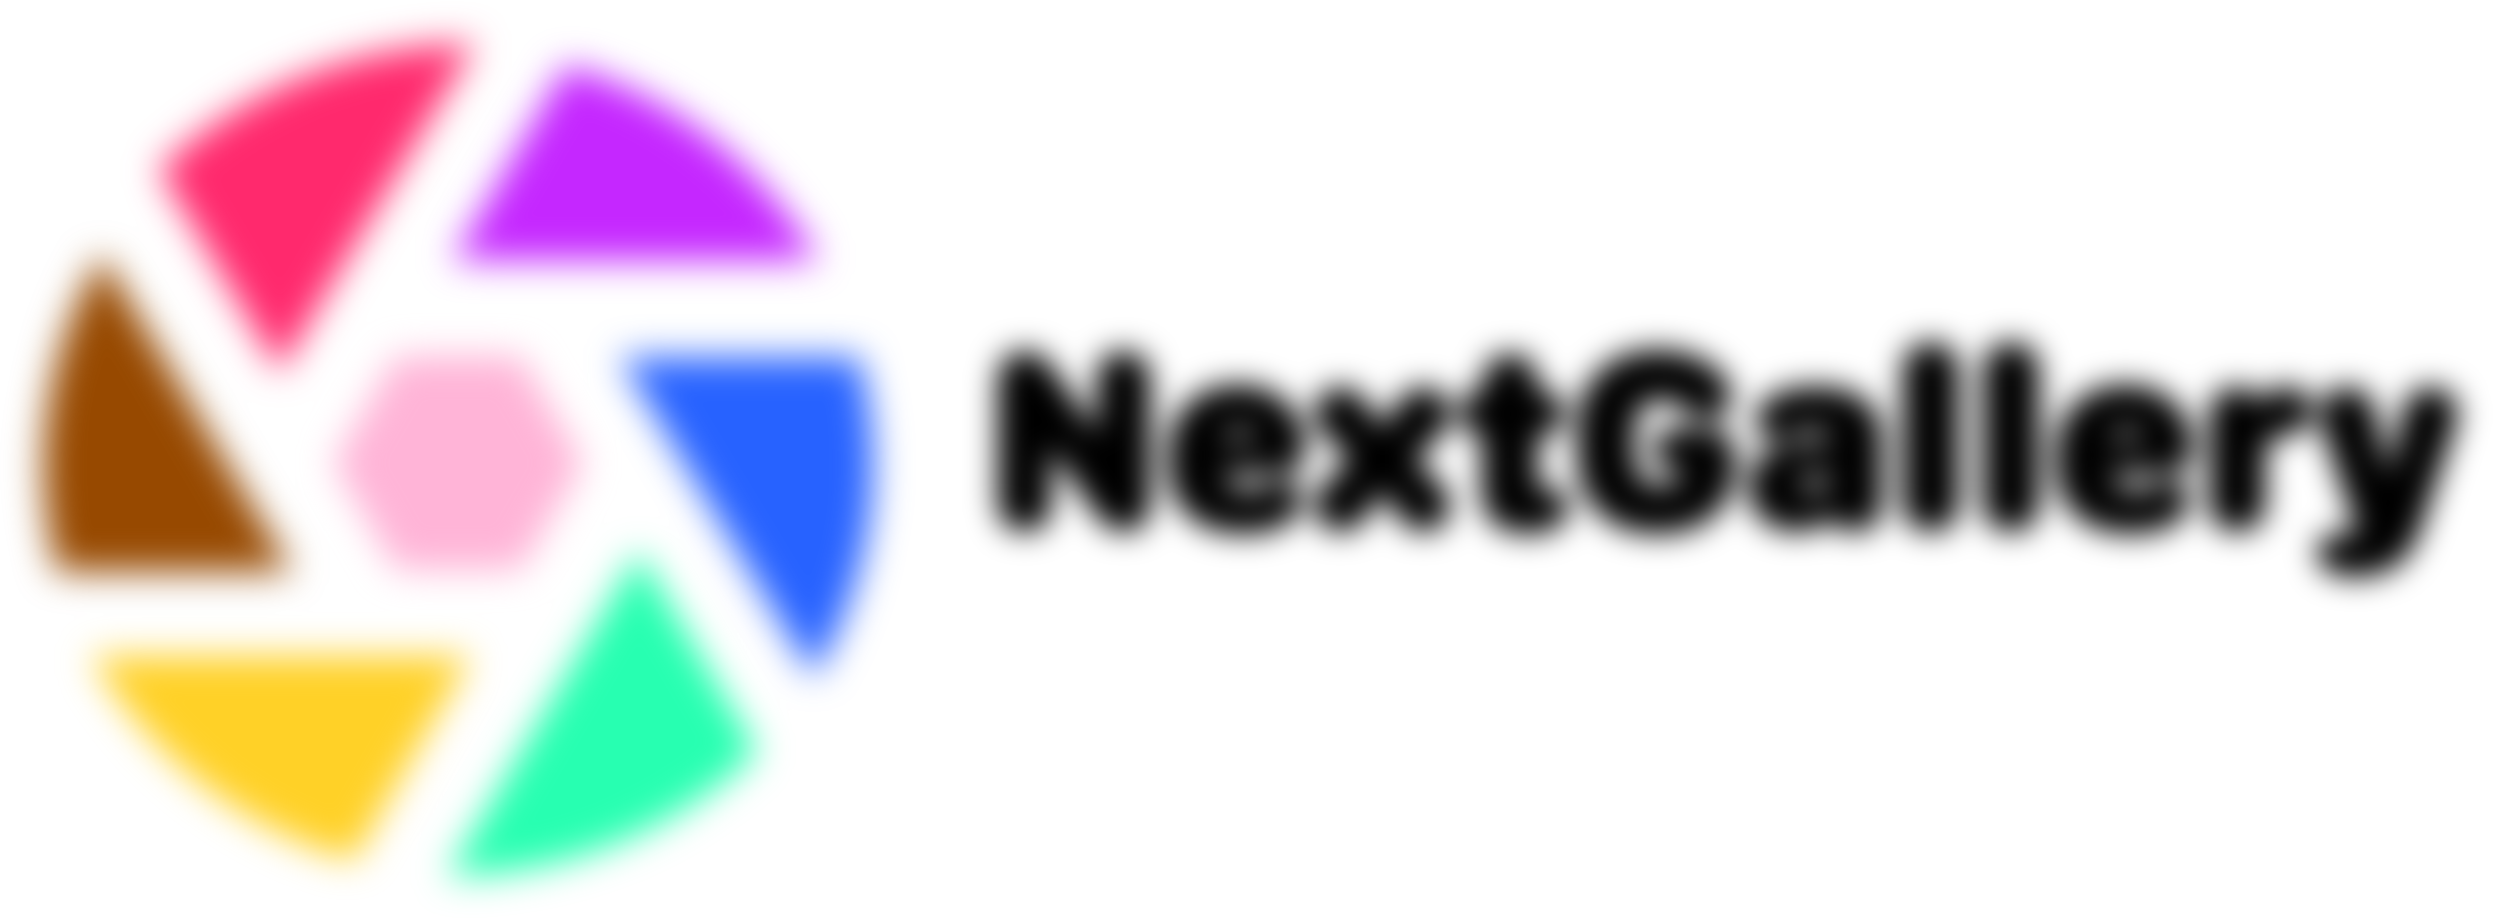
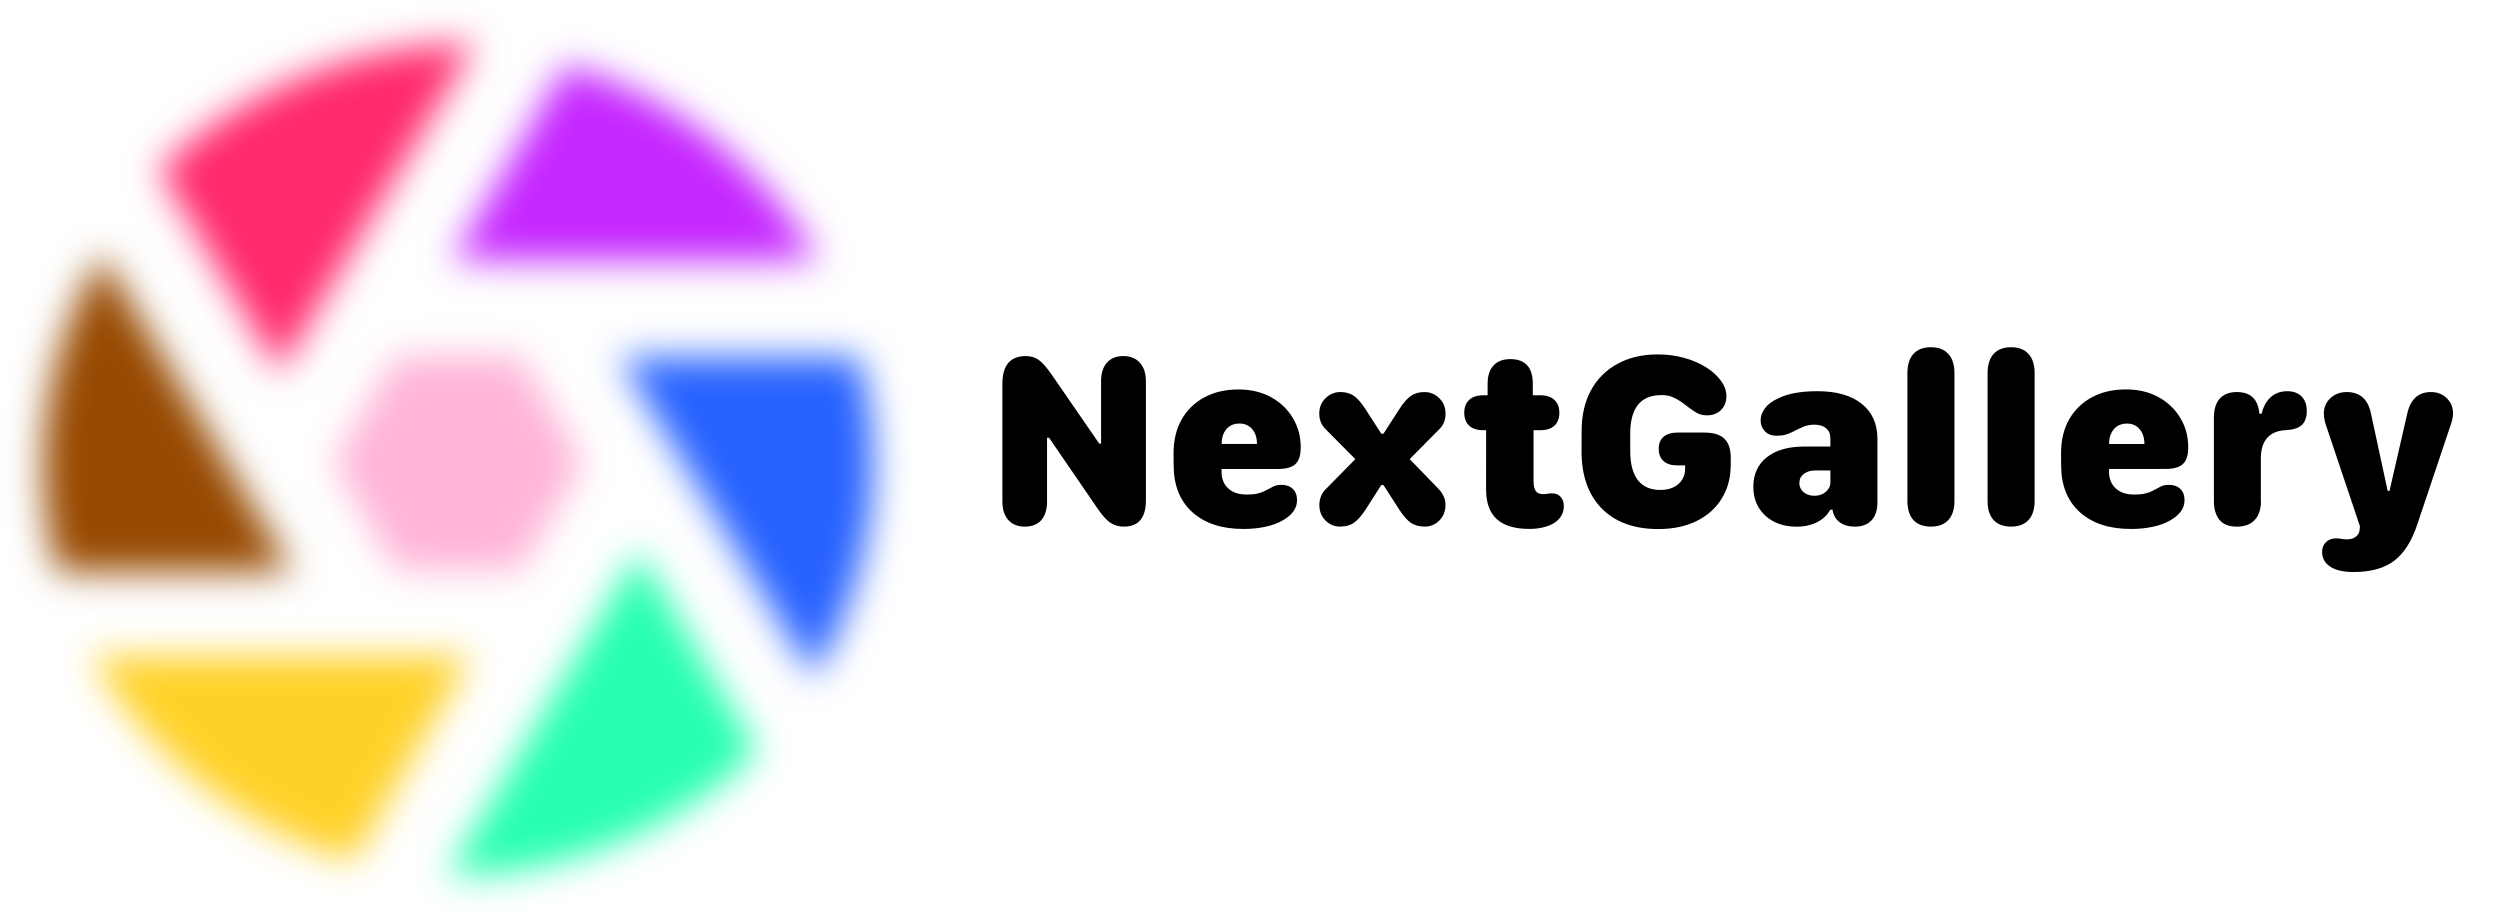
<svg xmlns="http://www.w3.org/2000/svg" viewBox="0 0 52.882 19.445" version="1.1" id="svg2" width="52.882" height="19.445">
  <defs id="defs2">
    <filter style="color-interpolation-filters:sRGB" id="filter250" x="-0.052" y="-0.052" width="1.105" height="1.105">
      <feGaussianBlur stdDeviation="0.354" id="feGaussianBlur250" />
    </filter>
    <filter style="color-interpolation-filters:sRGB" id="filter1" x="-0.028" y="-0.18" width="1.056" height="1.36">
      <feGaussianBlur stdDeviation="0.315" id="feGaussianBlur1" />
    </filter>
  </defs>
  <g id="layer1" style="display:inline" transform="translate(-2.747041,-2.777504)">
    <g id="g250" transform="matrix(1.081926,0,0,1.081926,-4.867654,-0.9545347)" style="mix-blend-mode:normal;filter:url(#filter250)">
      <path style="display:inline;fill:#ffd127;fill-opacity:1;stroke-width:1.076" d="m 13.949,20.282 2.293,-4.009 H 8.822 c 1.124,1.962 2.964,3.401 5.126,4.009 z" id="path2-3" />
      <path style="display:inline;fill:#974900;fill-opacity:1;stroke-width:1.052" d="M 8.159,14.626 H 12.751 L 9.035,8.435 C 8.281,9.689 7.886,11.113 7.888,12.563 c 0,0.712 0.094,1.403 0.27,2.063 z" id="path44" />
      <path style="display:inline;fill:#ff296d;fill-opacity:1;stroke-width:1.087" d="m 10.147,6.758 2.358,3.977 3.818,-6.435 c -2.311,-0.003 -4.53,0.88 -6.176,2.458 z" id="path45" />
      <path style="display:inline;fill:#c527ff;fill-opacity:1;stroke-width:1.03" d="m 18.098,4.726 -2.209,3.819 h 7.148 C 21.953,6.676 20.181,5.305 18.098,4.726 Z" id="path46" />
      <path style="display:inline;fill:#2762ff;fill-opacity:1;stroke-width:1.065" d="m 23.831,10.436 h -4.669 l 3.777,6.246 c 0.767,-1.265 1.17,-2.702 1.167,-4.164 0,-0.718 -0.096,-1.415 -0.275,-2.082 z" id="path47" />
      <path style="display:inline;fill:#27ffb1;fill-opacity:1;stroke-width:1.071" d="m 21.847,18.145 -2.317,-3.927 -3.751,6.354 c 2.27,0.003 4.45,-0.869 6.067,-2.427 z" id="path48" />
      <path style="display:inline;fill:#ffb4d7;fill-opacity:1;stroke-width:1.047" d="M 13.656,10.418 H 11.224 L 10.009,12.5 11.224,14.582 h 2.432 L 14.872,12.5 Z" id="path50" transform="translate(3.559886)" />
    </g>
  </g>
-   <path style="font-weight:943;font-size:5.333px;line-height:1.25;font-family:'.SF Compact Rounded';-inkscape-font-specification:'.SF Compact Rounded weight=943';text-align:center;letter-spacing:0.6px;text-anchor:middle;fill:black;fill-opacity:1;stroke:black;stroke-width:0.2;stroke-linecap:round;stroke-linejoin:round;stroke-miterlimit:1.5;filter:url(#filter1)" d="M 22.148,10.608 V 9.259 h 0.042 l 1.026,1.497 q 0.151,0.221 0.271,0.302 0.122,0.081 0.286,0.081 0.466,0 0.466,-0.555 V 8.064 q 0,-0.25 -0.128,-0.391 -0.125,-0.141 -0.352,-0.141 -0.221,0 -0.346,0.141 -0.122,0.138 -0.122,0.391 V 9.384 h -0.039 L 22.234,7.907 q -0.151,-0.214 -0.263,-0.294 -0.112,-0.081 -0.273,-0.081 -0.495,0 -0.495,0.589 v 2.487 q 0,0.247 0.125,0.391 0.128,0.141 0.352,0.141 0.224,0 0.346,-0.138 0.122,-0.141 0.122,-0.393 z m 2.678,-0.766 q 0,0.633 0.393,0.99 0.396,0.357 1.081,0.357 0.258,0 0.469,-0.047 0.214,-0.047 0.362,-0.133 0.146,-0.083 0.224,-0.187 0.081,-0.107 0.081,-0.24 0,-0.154 -0.089,-0.24 -0.089,-0.086 -0.24,-0.086 -0.112,0 -0.18,0.039 -0.065,0.036 -0.159,0.083 -0.034,0.018 -0.073,0.034 -0.039,0.013 -0.089,0.026 -0.047,0.013 -0.107,0.018 -0.057,0.005 -0.128,0.005 -0.25,0 -0.388,-0.128 -0.138,-0.128 -0.143,-0.328 V 9.92 h 1.195 q 0.258,0 0.367,-0.104 0.112,-0.104 0.112,-0.352 0,-0.349 -0.169,-0.625 -0.167,-0.279 -0.464,-0.44 -0.297,-0.161 -0.685,-0.161 -0.414,0 -0.724,0.169 -0.307,0.167 -0.479,0.469 -0.169,0.302 -0.169,0.714 z m 1.016,-0.451 v -0.005 q 0,-0.19 0.099,-0.307 0.099,-0.12 0.279,-0.12 0.167,0 0.266,0.117 0.102,0.117 0.102,0.31 v 0.005 z m 2.066,1.289 q 0,0.201 0.13,0.331 0.13,0.128 0.307,0.128 0.18,0 0.294,-0.081 0.117,-0.081 0.25,-0.284 l 0.328,-0.513 h 0.047 l 0.331,0.513 q 0.13,0.203 0.247,0.284 0.117,0.081 0.297,0.081 0.177,0 0.307,-0.128 0.13,-0.13 0.13,-0.331 0,-0.107 -0.044,-0.193 -0.042,-0.089 -0.133,-0.177 L 29.819,9.712 30.442,9.082 q 0.135,-0.128 0.135,-0.331 0,-0.201 -0.133,-0.328 -0.13,-0.13 -0.312,-0.13 -0.174,0 -0.289,0.081 -0.115,0.081 -0.247,0.286 l -0.331,0.513 h -0.047 l -0.331,-0.513 q -0.133,-0.206 -0.247,-0.286 -0.115,-0.081 -0.289,-0.081 -0.18,0 -0.312,0.13 -0.133,0.128 -0.133,0.328 0,0.198 0.138,0.331 l 0.625,0.63 -0.633,0.643 q -0.06,0.057 -0.094,0.146 -0.034,0.086 -0.034,0.18 z m 3.527,-0.323 q 0,0.419 0.227,0.625 0.227,0.206 0.688,0.206 0.177,0 0.318,-0.039 0.141,-0.036 0.237,-0.107 0.086,-0.065 0.13,-0.148 0.044,-0.086 0.044,-0.19 0,-0.122 -0.068,-0.195 -0.068,-0.073 -0.174,-0.073 -0.062,0 -0.104,0.008 -0.039,0.008 -0.091,0.008 -0.109,0 -0.156,-0.065 -0.047,-0.065 -0.047,-0.214 V 9.1 h 0.143 q 0.195,0 0.299,-0.096 0.104,-0.099 0.104,-0.273 0,-0.174 -0.104,-0.271 -0.104,-0.099 -0.299,-0.099 h -0.159 v -0.242 q 0,-0.523 -0.477,-0.523 -0.229,0 -0.354,0.135 -0.125,0.133 -0.125,0.388 v 0.242 h -0.091 q -0.195,0 -0.299,0.099 -0.104,0.096 -0.104,0.271 0,0.174 0.104,0.273 0.104,0.096 0.299,0.096 h 0.06 z m 2.019,-0.812 q 0,0.773 0.427,1.211 0.43,0.435 1.195,0.435 0.466,0 0.81,-0.169 0.346,-0.169 0.534,-0.477 0.19,-0.307 0.19,-0.719 V 9.686 q 0,-0.279 -0.135,-0.406 -0.133,-0.13 -0.424,-0.13 h -0.565 q -0.195,0 -0.297,0.089 -0.102,0.086 -0.102,0.255 0,0.169 0.102,0.26 0.102,0.091 0.297,0.091 h 0.159 v 0.073 q 0,0.13 -0.065,0.232 -0.065,0.102 -0.185,0.159 -0.117,0.055 -0.273,0.055 -0.315,0 -0.477,-0.208 -0.161,-0.211 -0.161,-0.612 v -0.372 q 0,-0.406 0.164,-0.609 0.164,-0.206 0.5,-0.206 0.156,0 0.271,0.06 0.117,0.057 0.216,0.138 0.102,0.078 0.206,0.148 0.057,0.039 0.122,0.062 0.065,0.021 0.143,0.021 0.182,0 0.297,-0.112 0.115,-0.115 0.115,-0.294 0,-0.169 -0.117,-0.328 -0.115,-0.159 -0.31,-0.281 -0.201,-0.128 -0.466,-0.201 -0.263,-0.073 -0.557,-0.073 -0.495,0 -0.857,0.201 -0.362,0.198 -0.56,0.562 -0.195,0.362 -0.195,0.857 z m 4.608,0.672 q 0,-0.122 0.094,-0.193 0.094,-0.073 0.247,-0.073 h 0.315 v 0.255 q 0,0.078 -0.047,0.143 -0.044,0.062 -0.122,0.102 -0.076,0.036 -0.172,0.036 -0.135,0 -0.227,-0.076 -0.089,-0.078 -0.089,-0.195 z m 0.654,0.565 q 0,0 0.023,0 0.023,0 0.026,0 v 0.016 q 0.031,0.164 0.154,0.253 0.125,0.089 0.312,0.089 0.232,0 0.357,-0.133 0.125,-0.135 0.125,-0.388 V 9.288 q 0,-0.482 -0.333,-0.747 -0.331,-0.266 -0.937,-0.266 -0.26,0 -0.461,0.036 -0.201,0.036 -0.344,0.104 -0.208,0.091 -0.302,0.219 -0.094,0.125 -0.094,0.255 0,0.141 0.091,0.234 0.091,0.094 0.247,0.094 0.112,0 0.19,-0.023 0.081,-0.023 0.151,-0.06 0.107,-0.055 0.214,-0.102 0.109,-0.049 0.242,-0.049 0.159,0 0.25,0.076 0.091,0.073 0.091,0.214 V 9.446 h -0.57 q -0.495,0.003 -0.779,0.229 -0.281,0.227 -0.281,0.622 0,0.378 0.255,0.612 0.255,0.232 0.664,0.232 0.164,0 0.302,-0.044 0.141,-0.044 0.245,-0.125 0.104,-0.081 0.161,-0.19 z m 2.129,0.357 q 0.24,0 0.367,-0.138 0.13,-0.141 0.13,-0.406 V 7.892 q 0,-0.266 -0.13,-0.406 -0.128,-0.141 -0.367,-0.141 -0.242,0 -0.37,0.141 -0.128,0.141 -0.128,0.406 v 2.703 q 0,0.266 0.128,0.406 0.128,0.138 0.37,0.138 z m 1.696,0 q 0.24,0 0.367,-0.138 0.13,-0.141 0.13,-0.406 V 7.892 q 0,-0.266 -0.13,-0.406 -0.128,-0.141 -0.367,-0.141 -0.242,0 -0.37,0.141 -0.128,0.141 -0.128,0.406 v 2.703 q 0,0.266 0.128,0.406 0.128,0.138 0.37,0.138 z m 1.058,-1.297 q 0,0.633 0.393,0.99 0.396,0.357 1.081,0.357 0.258,0 0.469,-0.047 0.214,-0.047 0.362,-0.133 0.146,-0.083 0.224,-0.187 0.081,-0.107 0.081,-0.24 0,-0.154 -0.089,-0.24 -0.089,-0.086 -0.24,-0.086 -0.112,0 -0.18,0.039 -0.065,0.036 -0.159,0.083 -0.034,0.018 -0.073,0.034 -0.039,0.013 -0.089,0.026 -0.047,0.013 -0.107,0.018 -0.057,0.005 -0.128,0.005 -0.25,0 -0.388,-0.128 -0.138,-0.128 -0.143,-0.328 v -0.086 h 1.195 q 0.258,0 0.367,-0.104 0.112,-0.104 0.112,-0.352 0,-0.349 -0.169,-0.625 -0.167,-0.279 -0.464,-0.44 -0.297,-0.161 -0.685,-0.161 -0.414,0 -0.724,0.169 -0.307,0.167 -0.479,0.469 -0.169,0.302 -0.169,0.714 z M 44.614,9.392 v -0.005 q 0,-0.19 0.099,-0.307 0.099,-0.12 0.279,-0.12 0.167,0 0.266,0.117 0.102,0.117 0.102,0.31 v 0.005 z m 3.209,1.203 v -0.901 q 0,-0.188 0.06,-0.318 0.06,-0.13 0.18,-0.201 0.12,-0.07 0.305,-0.078 0.107,-0.005 0.185,-0.031 0.081,-0.026 0.135,-0.073 0.052,-0.049 0.078,-0.122 0.029,-0.073 0.029,-0.172 0,-0.201 -0.109,-0.312 -0.112,-0.112 -0.305,-0.112 -0.138,0 -0.247,0.055 -0.107,0.055 -0.182,0.161 -0.076,0.107 -0.112,0.26 h -0.049 v -0.01 q -0.021,-0.224 -0.141,-0.336 -0.117,-0.112 -0.333,-0.112 -0.24,0 -0.365,0.141 -0.122,0.138 -0.122,0.404 V 10.595 q 0,0.26 0.12,0.404 0.12,0.141 0.365,0.141 0.247,0 0.378,-0.141 0.133,-0.143 0.133,-0.404 z m 1.296,1.078 q 0,0.159 0.109,0.263 0.169,0.164 0.555,0.164 0.547,0 0.859,-0.237 0.312,-0.237 0.487,-0.76 l 0.716,-2.133 q 0.044,-0.13 0.044,-0.221 0,-0.198 -0.133,-0.326 -0.13,-0.13 -0.336,-0.13 -0.398,0 -0.5,0.456 l -0.375,1.635 h -0.039 L 50.153,8.749 q -0.094,-0.456 -0.513,-0.456 -0.208,0 -0.346,0.13 -0.138,0.128 -0.138,0.326 0,0.047 0.008,0.099 0.008,0.052 0.029,0.122 l 0.727,2.164 q -0.003,0.034 -0.008,0.07 -0.003,0.039 -0.016,0.07 -0.029,0.062 -0.094,0.099 -0.065,0.036 -0.159,0.036 -0.078,-0.003 -0.125,-0.013 -0.044,-0.008 -0.107,-0.008 -0.13,0 -0.211,0.081 -0.081,0.081 -0.081,0.203 z" id="text67" aria-label="NextGallery" />
+   <path d="M 22.148,10.608 V 9.259 h 0.042 l 1.026,1.497 q 0.151,0.221 0.271,0.302 0.122,0.081 0.286,0.081 0.466,0 0.466,-0.555 V 8.064 q 0,-0.25 -0.128,-0.391 -0.125,-0.141 -0.352,-0.141 -0.221,0 -0.346,0.141 -0.122,0.138 -0.122,0.391 V 9.384 h -0.039 L 22.234,7.907 q -0.151,-0.214 -0.263,-0.294 -0.112,-0.081 -0.273,-0.081 -0.495,0 -0.495,0.589 v 2.487 q 0,0.247 0.125,0.391 0.128,0.141 0.352,0.141 0.224,0 0.346,-0.138 0.122,-0.141 0.122,-0.393 z m 2.678,-0.766 q 0,0.633 0.393,0.99 0.396,0.357 1.081,0.357 0.258,0 0.469,-0.047 0.214,-0.047 0.362,-0.133 0.146,-0.083 0.224,-0.187 0.081,-0.107 0.081,-0.24 0,-0.154 -0.089,-0.24 -0.089,-0.086 -0.24,-0.086 -0.112,0 -0.18,0.039 -0.065,0.036 -0.159,0.083 -0.034,0.018 -0.073,0.034 -0.039,0.013 -0.089,0.026 -0.047,0.013 -0.107,0.018 -0.057,0.005 -0.128,0.005 -0.25,0 -0.388,-0.128 -0.138,-0.128 -0.143,-0.328 V 9.92 h 1.195 q 0.258,0 0.367,-0.104 0.112,-0.104 0.112,-0.352 0,-0.349 -0.169,-0.625 -0.167,-0.279 -0.464,-0.44 -0.297,-0.161 -0.685,-0.161 -0.414,0 -0.724,0.169 -0.307,0.167 -0.479,0.469 -0.169,0.302 -0.169,0.714 z m 1.016,-0.451 v -0.005 q 0,-0.19 0.099,-0.307 0.099,-0.12 0.279,-0.12 0.167,0 0.266,0.117 0.102,0.117 0.102,0.31 v 0.005 z m 2.066,1.289 q 0,0.201 0.13,0.331 0.13,0.128 0.307,0.128 0.18,0 0.294,-0.081 0.117,-0.081 0.25,-0.284 l 0.328,-0.513 h 0.047 l 0.331,0.513 q 0.13,0.203 0.247,0.284 0.117,0.081 0.297,0.081 0.177,0 0.307,-0.128 0.13,-0.13 0.13,-0.331 0,-0.107 -0.044,-0.193 -0.042,-0.089 -0.133,-0.177 L 29.819,9.712 30.442,9.082 q 0.135,-0.128 0.135,-0.331 0,-0.201 -0.133,-0.328 -0.13,-0.13 -0.312,-0.13 -0.174,0 -0.289,0.081 -0.115,0.081 -0.247,0.286 l -0.331,0.513 h -0.047 l -0.331,-0.513 q -0.133,-0.206 -0.247,-0.286 -0.115,-0.081 -0.289,-0.081 -0.18,0 -0.312,0.13 -0.133,0.128 -0.133,0.328 0,0.198 0.138,0.331 l 0.625,0.63 -0.633,0.643 q -0.06,0.057 -0.094,0.146 -0.034,0.086 -0.034,0.18 z m 3.527,-0.323 q 0,0.419 0.227,0.625 0.227,0.206 0.688,0.206 0.177,0 0.318,-0.039 0.141,-0.036 0.237,-0.107 0.086,-0.065 0.13,-0.148 0.044,-0.086 0.044,-0.19 0,-0.122 -0.068,-0.195 -0.068,-0.073 -0.174,-0.073 -0.062,0 -0.104,0.008 -0.039,0.008 -0.091,0.008 -0.109,0 -0.156,-0.065 -0.047,-0.065 -0.047,-0.214 V 9.1 h 0.143 q 0.195,0 0.299,-0.096 0.104,-0.099 0.104,-0.273 0,-0.174 -0.104,-0.271 -0.104,-0.099 -0.299,-0.099 h -0.159 v -0.242 q 0,-0.523 -0.477,-0.523 -0.229,0 -0.354,0.135 -0.125,0.133 -0.125,0.388 v 0.242 h -0.091 q -0.195,0 -0.299,0.099 -0.104,0.096 -0.104,0.271 0,0.174 0.104,0.273 0.104,0.096 0.299,0.096 h 0.06 z m 2.019,-0.812 q 0,0.773 0.427,1.211 0.43,0.435 1.195,0.435 0.466,0 0.81,-0.169 0.346,-0.169 0.534,-0.477 0.19,-0.307 0.19,-0.719 V 9.686 q 0,-0.279 -0.135,-0.406 -0.133,-0.13 -0.424,-0.13 h -0.565 q -0.195,0 -0.297,0.089 -0.102,0.086 -0.102,0.255 0,0.169 0.102,0.26 0.102,0.091 0.297,0.091 h 0.159 v 0.073 q 0,0.13 -0.065,0.232 -0.065,0.102 -0.185,0.159 -0.117,0.055 -0.273,0.055 -0.315,0 -0.477,-0.208 -0.161,-0.211 -0.161,-0.612 v -0.372 q 0,-0.406 0.164,-0.609 0.164,-0.206 0.5,-0.206 0.156,0 0.271,0.06 0.117,0.057 0.216,0.138 0.102,0.078 0.206,0.148 0.057,0.039 0.122,0.062 0.065,0.021 0.143,0.021 0.182,0 0.297,-0.112 0.115,-0.115 0.115,-0.294 0,-0.169 -0.117,-0.328 -0.115,-0.159 -0.31,-0.281 -0.201,-0.128 -0.466,-0.201 -0.263,-0.073 -0.557,-0.073 -0.495,0 -0.857,0.201 -0.362,0.198 -0.56,0.562 -0.195,0.362 -0.195,0.857 z m 4.608,0.672 q 0,-0.122 0.094,-0.193 0.094,-0.073 0.247,-0.073 h 0.315 v 0.255 q 0,0.078 -0.047,0.143 -0.044,0.062 -0.122,0.102 -0.076,0.036 -0.172,0.036 -0.135,0 -0.227,-0.076 -0.089,-0.078 -0.089,-0.195 z m 0.654,0.565 q 0,0 0.023,0 0.023,0 0.026,0 v 0.016 q 0.031,0.164 0.154,0.253 0.125,0.089 0.312,0.089 0.232,0 0.357,-0.133 0.125,-0.135 0.125,-0.388 V 9.288 q 0,-0.482 -0.333,-0.747 -0.331,-0.266 -0.937,-0.266 -0.26,0 -0.461,0.036 -0.201,0.036 -0.344,0.104 -0.208,0.091 -0.302,0.219 -0.094,0.125 -0.094,0.255 0,0.141 0.091,0.234 0.091,0.094 0.247,0.094 0.112,0 0.19,-0.023 0.081,-0.023 0.151,-0.06 0.107,-0.055 0.214,-0.102 0.109,-0.049 0.242,-0.049 0.159,0 0.25,0.076 0.091,0.073 0.091,0.214 V 9.446 h -0.57 q -0.495,0.003 -0.779,0.229 -0.281,0.227 -0.281,0.622 0,0.378 0.255,0.612 0.255,0.232 0.664,0.232 0.164,0 0.302,-0.044 0.141,-0.044 0.245,-0.125 0.104,-0.081 0.161,-0.19 z m 2.129,0.357 q 0.24,0 0.367,-0.138 0.13,-0.141 0.13,-0.406 V 7.892 q 0,-0.266 -0.13,-0.406 -0.128,-0.141 -0.367,-0.141 -0.242,0 -0.37,0.141 -0.128,0.141 -0.128,0.406 v 2.703 q 0,0.266 0.128,0.406 0.128,0.138 0.37,0.138 z m 1.696,0 q 0.24,0 0.367,-0.138 0.13,-0.141 0.13,-0.406 V 7.892 q 0,-0.266 -0.13,-0.406 -0.128,-0.141 -0.367,-0.141 -0.242,0 -0.37,0.141 -0.128,0.141 -0.128,0.406 v 2.703 q 0,0.266 0.128,0.406 0.128,0.138 0.37,0.138 z m 1.058,-1.297 q 0,0.633 0.393,0.99 0.396,0.357 1.081,0.357 0.258,0 0.469,-0.047 0.214,-0.047 0.362,-0.133 0.146,-0.083 0.224,-0.187 0.081,-0.107 0.081,-0.24 0,-0.154 -0.089,-0.24 -0.089,-0.086 -0.24,-0.086 -0.112,0 -0.18,0.039 -0.065,0.036 -0.159,0.083 -0.034,0.018 -0.073,0.034 -0.039,0.013 -0.089,0.026 -0.047,0.013 -0.107,0.018 -0.057,0.005 -0.128,0.005 -0.25,0 -0.388,-0.128 -0.138,-0.128 -0.143,-0.328 v -0.086 h 1.195 q 0.258,0 0.367,-0.104 0.112,-0.104 0.112,-0.352 0,-0.349 -0.169,-0.625 -0.167,-0.279 -0.464,-0.44 -0.297,-0.161 -0.685,-0.161 -0.414,0 -0.724,0.169 -0.307,0.167 -0.479,0.469 -0.169,0.302 -0.169,0.714 z M 44.614,9.392 v -0.005 q 0,-0.19 0.099,-0.307 0.099,-0.12 0.279,-0.12 0.167,0 0.266,0.117 0.102,0.117 0.102,0.31 v 0.005 z m 3.209,1.203 v -0.901 q 0,-0.188 0.06,-0.318 0.06,-0.13 0.18,-0.201 0.12,-0.07 0.305,-0.078 0.107,-0.005 0.185,-0.031 0.081,-0.026 0.135,-0.073 0.052,-0.049 0.078,-0.122 0.029,-0.073 0.029,-0.172 0,-0.201 -0.109,-0.312 -0.112,-0.112 -0.305,-0.112 -0.138,0 -0.247,0.055 -0.107,0.055 -0.182,0.161 -0.076,0.107 -0.112,0.26 h -0.049 v -0.01 q -0.021,-0.224 -0.141,-0.336 -0.117,-0.112 -0.333,-0.112 -0.24,0 -0.365,0.141 -0.122,0.138 -0.122,0.404 V 10.595 q 0,0.26 0.12,0.404 0.12,0.141 0.365,0.141 0.247,0 0.378,-0.141 0.133,-0.143 0.133,-0.404 z m 1.296,1.078 q 0,0.159 0.109,0.263 0.169,0.164 0.555,0.164 0.547,0 0.859,-0.237 0.312,-0.237 0.487,-0.76 l 0.716,-2.133 q 0.044,-0.13 0.044,-0.221 0,-0.198 -0.133,-0.326 -0.13,-0.13 -0.336,-0.13 -0.398,0 -0.5,0.456 l -0.375,1.635 h -0.039 L 50.153,8.749 q -0.094,-0.456 -0.513,-0.456 -0.208,0 -0.346,0.13 -0.138,0.128 -0.138,0.326 0,0.047 0.008,0.099 0.008,0.052 0.029,0.122 l 0.727,2.164 q -0.003,0.034 -0.008,0.07 -0.003,0.039 -0.016,0.07 -0.029,0.062 -0.094,0.099 -0.065,0.036 -0.159,0.036 -0.078,-0.003 -0.125,-0.013 -0.044,-0.008 -0.107,-0.008 -0.13,0 -0.211,0.081 -0.081,0.081 -0.081,0.203 z" id="text67" aria-label="NextGallery" />
</svg>
